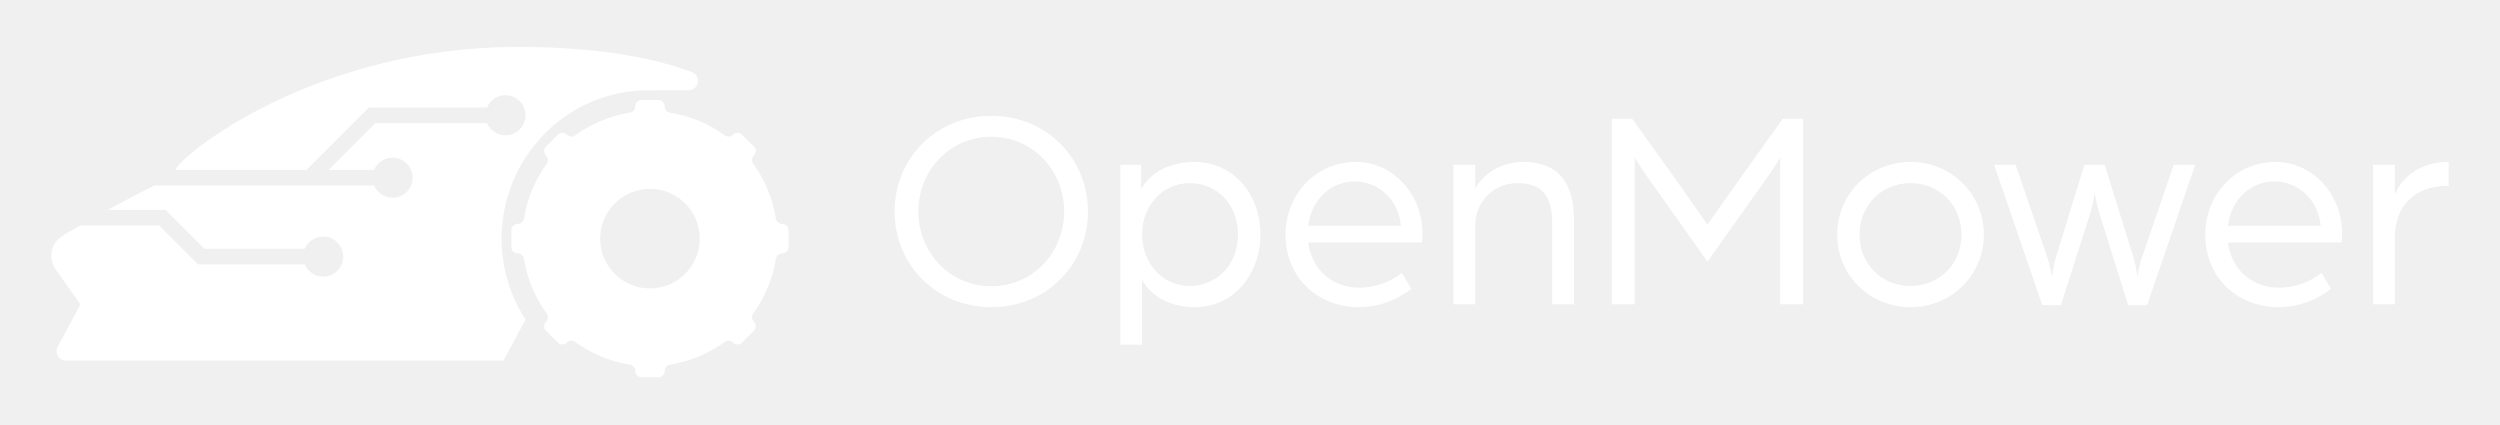
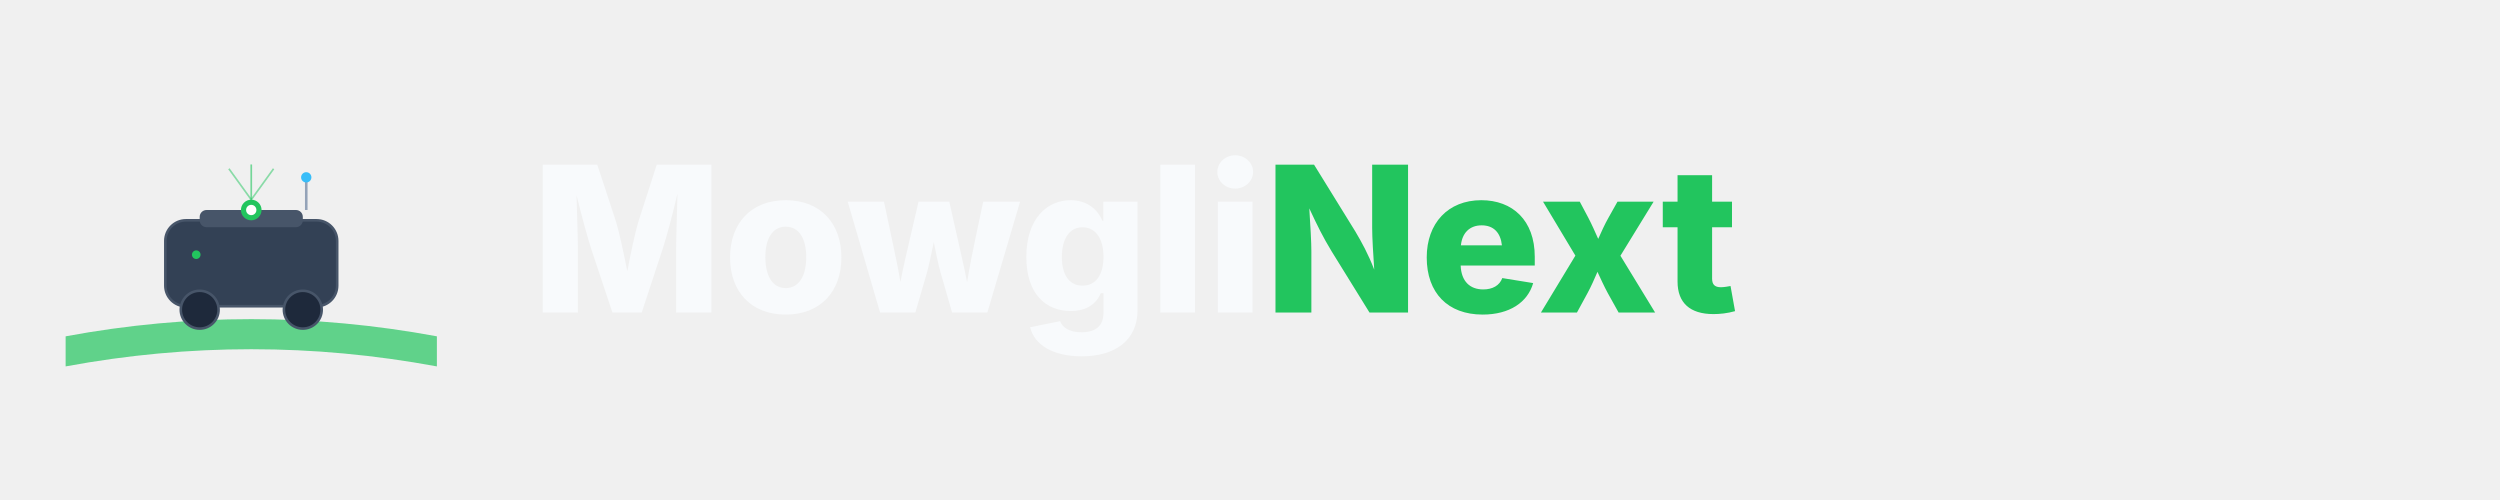
- <svg xmlns="http://www.w3.org/2000/svg" width="100%" height="100%" viewBox="0 0 1603 272" version="1.1" xml:space="preserve" style="fill-rule:evenodd;clip-rule:evenodd;stroke-linejoin:round;stroke-miterlimit:2;">
-   <g transform="matrix(1,0,0,1,-1803.38,-592.875)">
-     <g transform="matrix(1,0,0,1,1803.38,592.875)">
-       <rect id="Page-6" x="0" y="0" width="1603" height="272" style="fill:none;" />
-       <g id="Page-61">
-         <g id="Layer-2">
-                 </g>
-         <g id="Layer-1">
-           <g transform="matrix(1,0,0,1,682.34,135.614)">
-             <path d="M0,0.001C0,-26.443 -20.203,-47.929 -46.647,-47.929C-73.274,-47.929 -93.475,-26.443 -93.475,0.001C-93.475,26.445 -73.274,47.931 -46.647,47.931C-20.203,47.931 0,26.445 0,0.001M-108.715,0.001C-108.715,-34.156 -82.088,-61.335 -46.647,-61.335C-11.388,-61.335 15.24,-34.156 15.24,0.001C15.24,34.159 -11.388,61.336 -46.647,61.336C-82.088,61.336 -108.715,34.159 -108.715,0.001" style="fill:white;fill-rule:nonzero;" />
-           </g>
-           <g transform="matrix(1,0,0,1,793.816,174.547)">
-             <path d="M0,-24.241C0,-43.155 -13.222,-57.112 -31.036,-57.112C-48.113,-57.112 -61.519,-42.972 -61.519,-24.241C-61.519,-5.511 -48.113,8.814 -31.036,8.814C-13.222,8.814 0,-5.142 0,-24.241M-75.477,-68.865L-62.071,-68.865L-62.071,-53.439C-55.458,-65.009 -42.42,-70.702 -27.913,-70.702C-3.122,-70.702 14.323,-50.318 14.323,-24.241C14.323,1.835 -3.122,22.403 -27.913,22.403C-42.054,22.403 -54.91,16.526 -61.519,4.957L-61.519,46.461L-75.477,46.461L-75.477,-68.865Z" style="fill:white;fill-rule:nonzero;" />
-           </g>
-           <g transform="matrix(1,0,0,1,898.311,155.997)">
-             <path d="M0,-11.199C-1.469,-27.727 -14.139,-39.665 -29.751,-39.665C-44.99,-39.665 -57.48,-27.912 -59.498,-11.199L0,-11.199ZM-74.006,-5.507C-74.006,-31.4 -54.542,-52.152 -29.014,-52.152C-5.14,-52.152 13.774,-31.584 13.774,-6.059C13.774,-3.487 13.406,-0.733 13.406,-0.549L-59.498,-0.549C-57.296,17.265 -43.521,28.467 -26.995,28.467C-16.893,28.467 -6.793,24.977 0.552,18.916L6.613,29.2C-2.938,36.73 -14.875,40.953 -27.177,40.953C-52.52,40.953 -74.006,22.773 -74.006,-5.507" style="fill:white;fill-rule:nonzero;" />
-           </g>
-           <g transform="matrix(1,0,0,1,931.924,193.277)">
-             <path d="M0,-87.595L13.955,-87.595L13.955,-72.353C20.2,-83.188 31.768,-89.432 44.99,-89.432C67.395,-89.432 77.311,-75.842 77.311,-52.336L77.311,1.837L63.356,1.837L63.356,-50.501C63.356,-67.027 57.296,-75.842 41.135,-75.842C25.159,-75.842 13.955,-63.355 13.955,-48.479L13.955,1.837L0,1.837L0,-87.595Z" style="fill:white;fill-rule:nonzero;" />
-           </g>
-           <g transform="matrix(1,0,0,1,1033.48,195.115)">
-             <path d="M0,-118.999L13.04,-118.999L42.054,-78.598C48.299,-69.783 61.337,-51.053 61.337,-51.053C61.337,-51.053 74.375,-69.599 80.619,-78.414L109.633,-118.999L122.672,-118.999L122.672,0L107.98,0L107.98,-94.208C107.98,-94.208 104.858,-88.515 99.166,-80.618L61.337,-27.363L23.324,-80.986C17.996,-88.515 14.691,-94.208 14.691,-94.208L14.691,0L0,0L0,-118.999Z" style="fill:white;fill-rule:nonzero;" />
-           </g>
-           <g transform="matrix(1,0,0,1,1257.71,150.305)">
-             <path d="M0,0.185C0,-18.73 -14.143,-32.87 -32.689,-32.87C-51.235,-32.87 -65.378,-18.73 -65.378,0.185C-65.378,18.915 -51.235,33.056 -32.689,33.056C-14.143,33.056 0,18.915 0,0.185M-79.701,0.185C-79.701,-25.893 -58.949,-46.46 -32.689,-46.46C-6.429,-46.46 14.323,-25.893 14.323,0.185C14.323,26.077 -6.429,46.645 -32.689,46.645C-58.949,46.645 -79.701,26.077 -79.701,0.185" style="fill:white;fill-rule:nonzero;" />
-           </g>
-           <g transform="matrix(1,0,0,1,1278.65,195.665)">
-             <path d="M0,-89.983L13.774,-89.983L33.974,-31.036C35.995,-24.975 37.096,-17.996 37.096,-17.996C37.096,-17.996 37.829,-24.975 39.666,-30.852L57.848,-89.983L70.886,-89.983L89.248,-30.852C91.085,-24.975 91.822,-17.996 91.822,-17.996C91.822,-17.996 92.739,-24.975 94.944,-31.036L115.144,-89.983L128.914,-89.983L98.063,0L85.945,0L67.396,-59.131C65.742,-64.273 64.457,-72.17 64.457,-72.17C64.457,-72.17 63.356,-64.273 61.703,-59.131L42.789,0L30.852,0L0,-89.983Z" style="fill:white;fill-rule:nonzero;" />
-           </g>
-           <g transform="matrix(1,0,0,1,1488.01,155.997)">
-             <path d="M0,-11.199C-1.469,-27.727 -14.139,-39.665 -29.747,-39.665C-44.99,-39.665 -57.476,-27.912 -59.498,-11.199L0,-11.199ZM-74.005,-5.507C-74.005,-31.4 -54.538,-52.152 -29.014,-52.152C-5.14,-52.152 13.774,-31.584 13.774,-6.059C13.774,-3.487 13.406,-0.733 13.406,-0.549L-59.498,-0.549C-57.296,17.265 -43.521,28.467 -26.993,28.467C-16.893,28.467 -6.793,24.977 0.552,18.916L6.613,29.2C-2.938,36.73 -14.872,40.953 -27.177,40.953C-52.52,40.953 -74.005,22.773 -74.005,-5.507" style="fill:white;fill-rule:nonzero;" />
-           </g>
-           <g transform="matrix(1,0,0,1,1521.62,193.277)">
-             <path d="M0,-87.595L13.958,-87.595L13.958,-68.681C19.099,-80.433 30.667,-89.432 48.481,-89.432L48.481,-74.19C27.549,-74.19 13.958,-62.437 13.958,-40.583L13.958,1.837L0,1.837L0,-87.595Z" style="fill:white;fill-rule:nonzero;" />
-           </g>
-           <g transform="matrix(1,0,0,1,443.663,215.024)">
-             <path d="M0,-168.764C-20.152,-176.383 -55.244,-184.928 -111.279,-184.928C-242.699,-184.928 -327.576,-115.467 -331.286,-106.084L-247.122,-106.084L-207.09,-146.116L-131.381,-146.116C-129.37,-150.874 -124.58,-154.172 -119.043,-153.961C-112.428,-153.71 -106.953,-148.236 -106.702,-141.621C-106.423,-134.295 -112.28,-128.269 -119.543,-128.269C-124.869,-128.269 -129.437,-131.508 -131.387,-136.124L-202.951,-136.124L-232.991,-106.084L-203.807,-106.084C-201.628,-111.243 -196.176,-114.683 -190.053,-113.801C-184.355,-112.98 -179.828,-108.277 -179.194,-102.555C-178.335,-94.801 -184.383,-88.237 -191.964,-88.237C-197.289,-88.237 -201.857,-91.476 -203.807,-96.092L-344.787,-96.092C-355.74,-90.576 -365.733,-85.284 -374.561,-80.449L-337.539,-80.449L-312.563,-55.473L-248.288,-55.473C-246.108,-60.633 -240.657,-64.072 -234.534,-63.19C-228.836,-62.369 -224.309,-57.667 -223.675,-51.945C-222.816,-44.191 -228.863,-37.626 -236.444,-37.626C-241.77,-37.626 -246.338,-40.866 -248.288,-45.481L-316.703,-45.481L-341.678,-70.457L-392.336,-70.457C-396.539,-68.031 -400.269,-65.832 -403.474,-63.913C-410.95,-59.437 -413.042,-49.556 -408.027,-42.43L-392.103,-19.8L-406.696,7.339C-408.842,11.329 -405.952,16.164 -401.422,16.164L-120.831,16.164C-114.427,4.257 -113.081,1.754 -106.677,-10.152C-116.396,-25.067 -122.044,-42.877 -122.044,-62.006C-122.044,-113.716 -80.799,-156.448 -29.394,-157.106C-23.568,-157.181 -12.548,-157.189 -2.134,-157.175C4.528,-157.166 6.231,-166.408 0,-168.764" style="fill:white;fill-rule:nonzero;" />
-           </g>
-           <g transform="matrix(1,0,0,1,416.751,121.094)">
-             <path d="M0,63.847C-17.631,63.847 -31.924,49.554 -31.924,31.923C-31.924,14.292 -17.631,-0.001 0,-0.001C17.631,-0.001 31.924,14.292 31.924,31.923C31.924,49.554 17.631,63.847 0,63.847M84.791,22.474C82.795,22.474 81.074,21.034 80.763,19.062C78.71,6.077 73.604,-5.886 66.2,-16.078C65.025,-17.697 65.217,-19.931 66.632,-21.345L66.639,-21.352C68.237,-22.951 68.237,-25.544 66.639,-27.143L59.066,-34.715C57.467,-36.314 54.874,-36.314 53.275,-34.715L53.269,-34.708C51.855,-33.294 49.621,-33.101 48.002,-34.277C37.809,-41.681 25.846,-46.787 12.861,-48.839C10.889,-49.151 9.449,-50.871 9.449,-52.869C9.449,-55.13 7.616,-56.963 5.355,-56.963L-5.355,-56.963C-7.616,-56.963 -9.45,-55.13 -9.45,-52.869C-9.45,-50.871 -10.888,-49.151 -12.861,-48.839C-25.846,-46.787 -37.809,-41.681 -48.001,-34.277C-49.619,-33.101 -51.853,-33.294 -53.269,-34.708L-53.275,-34.715C-54.874,-36.314 -57.467,-36.314 -59.065,-34.715L-66.638,-27.143C-68.237,-25.544 -68.237,-22.951 -66.638,-21.352L-66.631,-21.345C-65.217,-19.931 -65.024,-17.696 -66.2,-16.078C-73.604,-5.886 -78.71,6.077 -80.763,19.062C-81.074,21.034 -82.794,22.474 -84.791,22.474C-87.053,22.474 -88.886,24.307 -88.886,26.569L-88.886,37.278C-88.886,39.539 -87.053,41.373 -84.791,41.373C-82.794,41.373 -81.074,42.812 -80.763,44.785C-78.71,57.769 -73.604,69.732 -66.2,79.925C-65.024,81.543 -65.217,83.777 -66.631,85.192L-66.638,85.199C-68.237,86.797 -68.237,89.39 -66.638,90.989L-59.065,98.562C-57.467,100.161 -54.874,100.161 -53.275,98.562L-53.269,98.555C-51.853,97.14 -49.619,96.948 -48.001,98.123C-37.809,105.527 -25.846,110.634 -12.861,112.686C-10.888,112.997 -9.45,114.718 -9.45,116.715C-9.45,118.977 -7.616,120.81 -5.355,120.81L5.355,120.81C7.616,120.81 9.449,118.977 9.449,116.715C9.449,114.718 10.889,112.997 12.861,112.686C25.846,110.634 37.809,105.527 48.002,98.123C49.621,96.948 51.855,97.14 53.269,98.555L53.275,98.562C54.874,100.161 57.467,100.161 59.066,98.562L66.639,90.989C68.237,89.39 68.237,86.798 66.639,85.199L66.632,85.192C65.217,83.777 65.025,81.543 66.2,79.925C73.604,69.732 78.71,57.769 80.763,44.785C81.074,42.812 82.795,41.373 84.791,41.373C87.053,41.373 88.886,39.539 88.886,37.278L88.886,26.569C88.886,24.307 87.053,22.474 84.791,22.474" style="fill:white;fill-rule:nonzero;" />
-           </g>
-         </g>
-       </g>
-     </g>
+ <svg xmlns="http://www.w3.org/2000/svg" viewBox="0 0 320 64" fill="none">
+   <g transform="translate(4, 4) scale(0.11)">
+     <path d="M40 355 Q256 315 472 355 L472 390 Q256 350 40 390 Z" fill="#22c55e" opacity="0.7" />
+     <rect x="156" y="220" rx="24" ry="24" width="200" height="100" fill="#334155" stroke="#475569" stroke-width="3" />
+     <rect x="196" y="208" rx="8" ry="8" width="120" height="20" fill="#475569" />
+     <circle cx="196" cy="324" r="22" fill="#1e293b" stroke="#475569" stroke-width="3" />
+     <circle cx="316" cy="324" r="22" fill="#1e293b" stroke="#475569" stroke-width="3" />
+     <circle cx="256" cy="208" r="12" fill="#22c55e" />
+     <circle cx="256" cy="208" r="6" fill="white" />
+     <line x1="256" y1="196" x2="230" y2="160" stroke="#22c55e" stroke-width="2" opacity="0.5" />
+     <line x1="256" y1="196" x2="256" y2="155" stroke="#22c55e" stroke-width="2" opacity="0.6" />
+     <line x1="256" y1="196" x2="282" y2="160" stroke="#22c55e" stroke-width="2" opacity="0.5" />
+     <line x1="320" y1="208" x2="320" y2="175" stroke="#94a3b8" stroke-width="3" />
+     <circle cx="320" cy="170" r="6" fill="#38bdf8" />
+     <circle cx="192" cy="260" r="5" fill="#22c55e" />
  </g>
+   <text x="68" y="40" font-family="-apple-system, BlinkMacSystemFont, 'Segoe UI', sans-serif" font-size="26" font-weight="800" fill="#f8fafc">
+     Mowgli<tspan fill="#22c55e">Next</tspan>
+   </text>
</svg>
